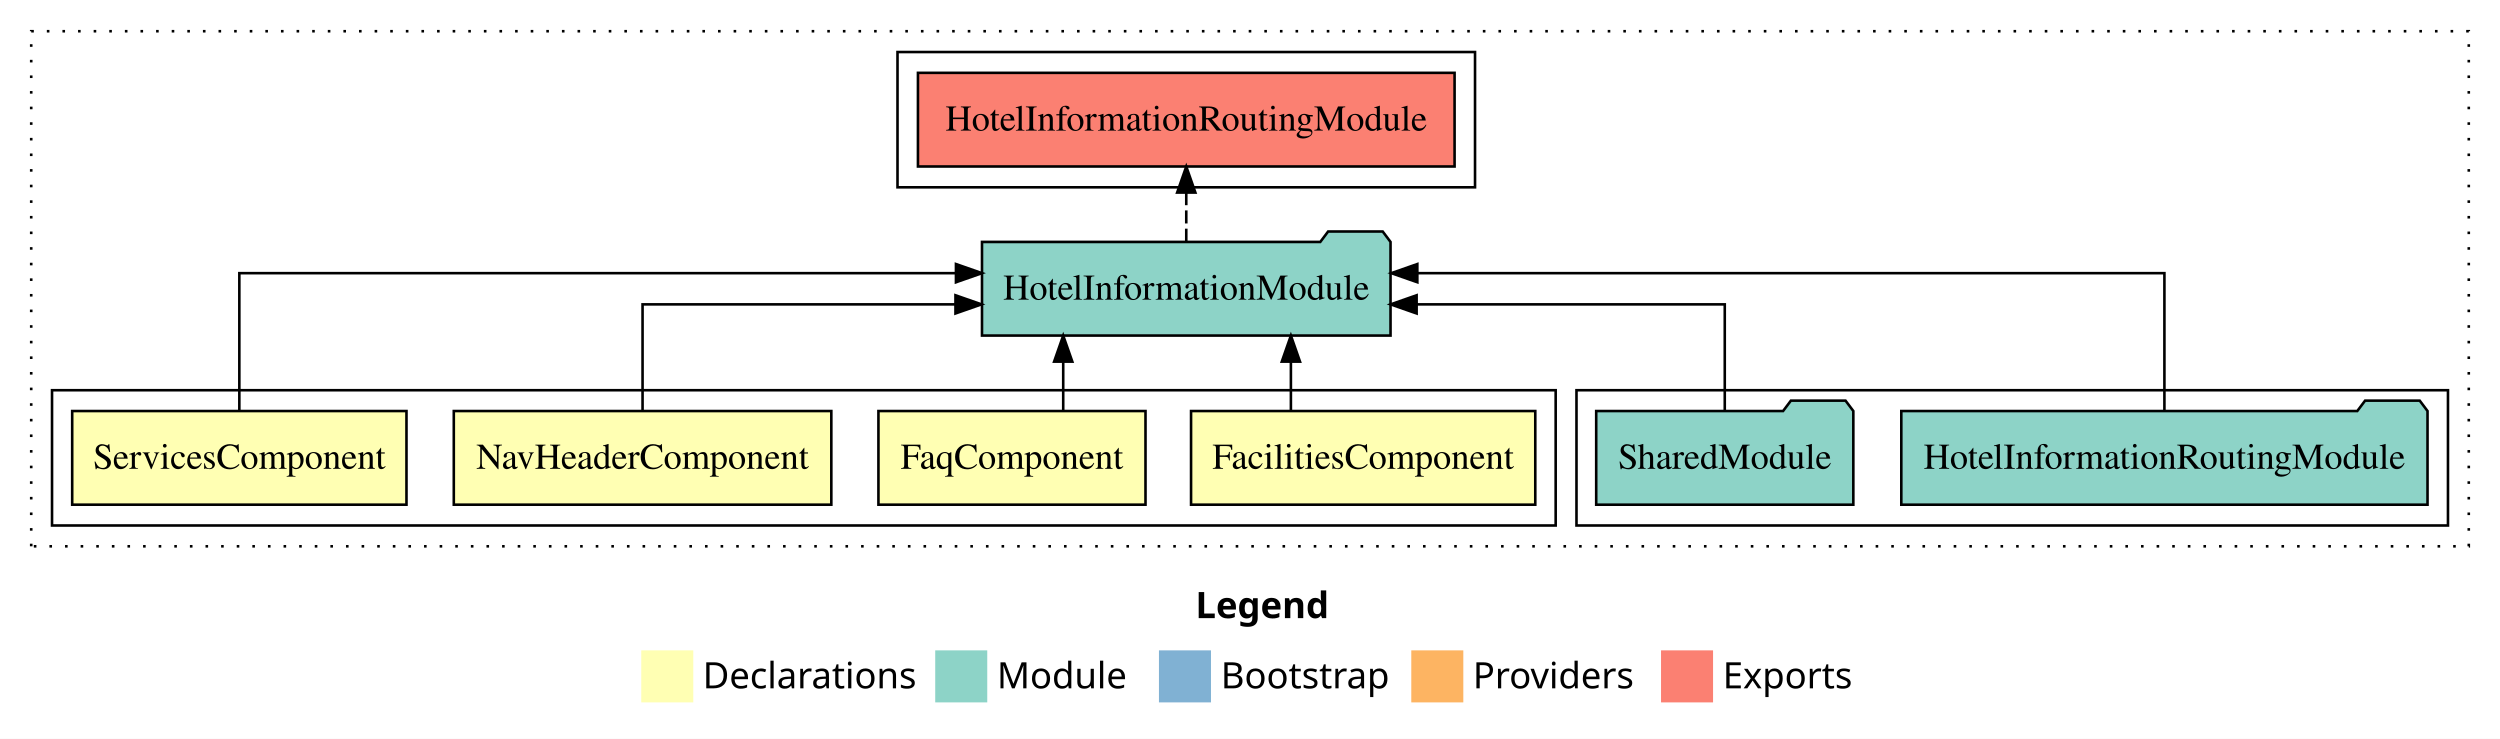
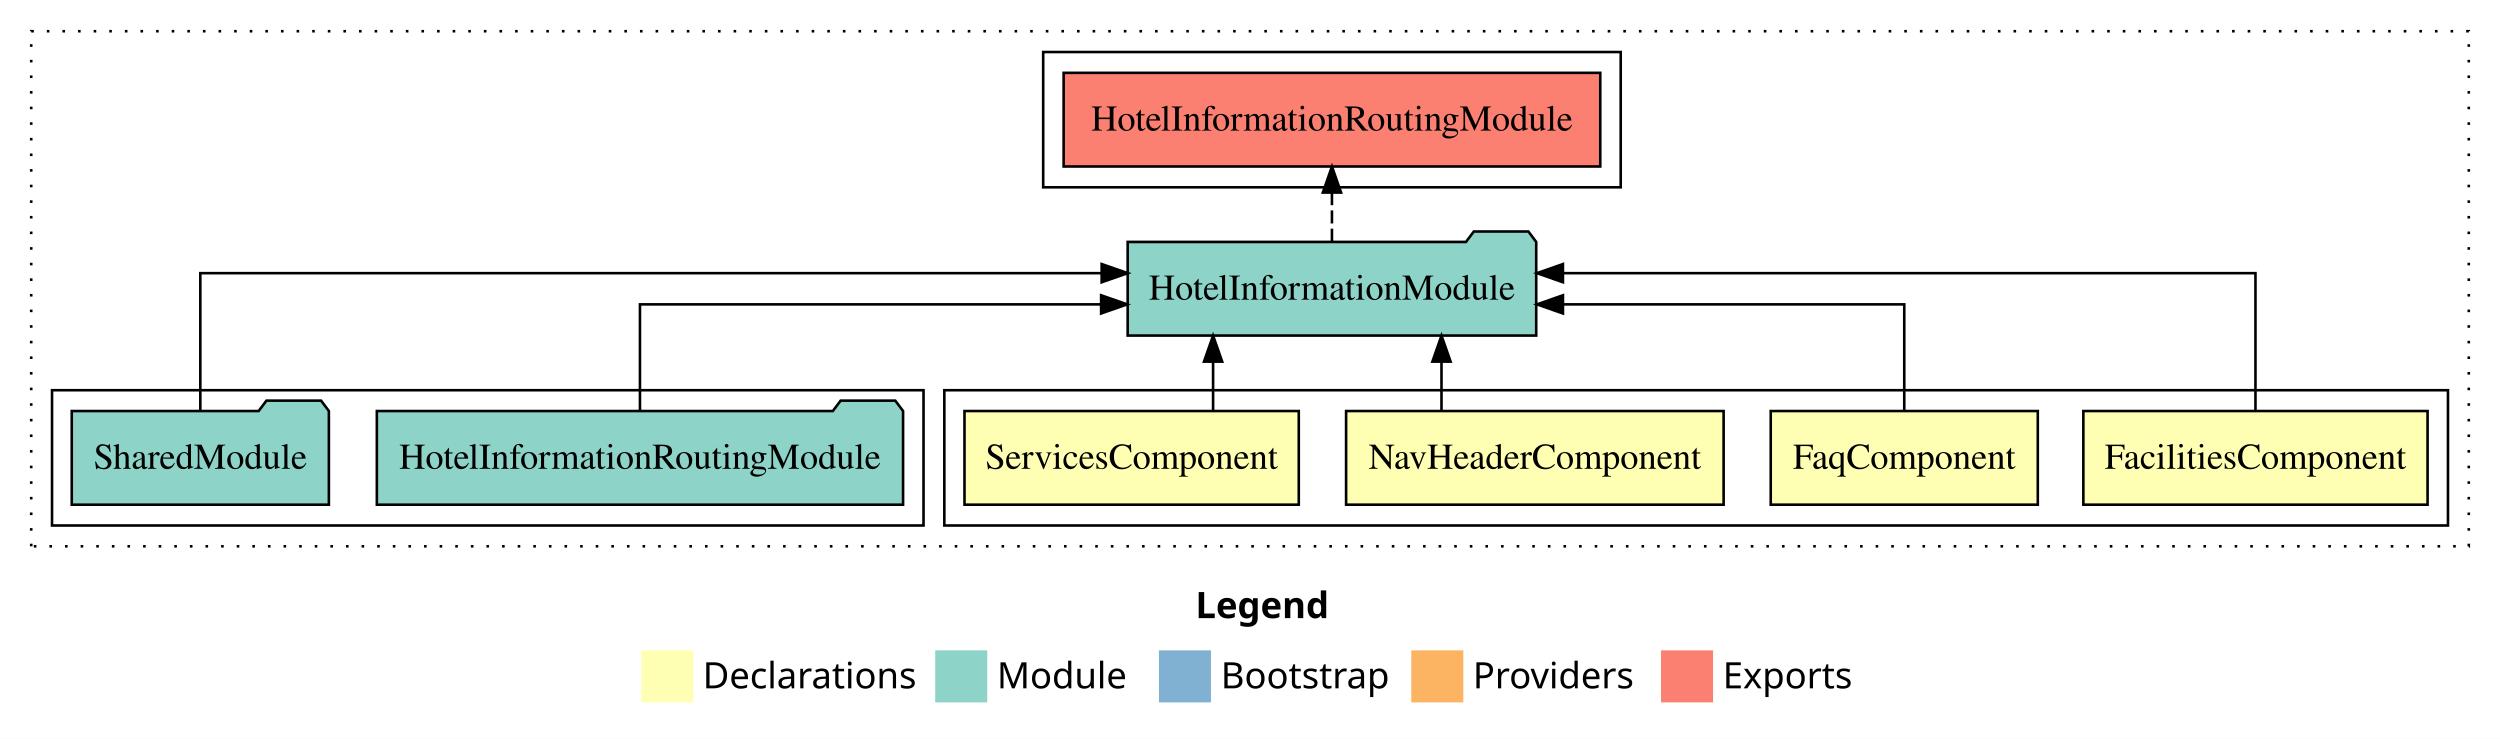
<svg xmlns="http://www.w3.org/2000/svg" width="961pt" height="284pt" viewBox="0.00 0.00 961.00 284.00">
  <g id="graph0" class="graph" transform="scale(1 1) rotate(0) translate(4 280)">
    <polygon fill="white" stroke="transparent" points="-4,4 -4,-280 957,-280 957,4 -4,4" />
    <text text-anchor="start" x="455.51" y="-42.4" font-family="sans-serif" font-weight="bold" font-size="14.00">Legend</text>
    <polygon fill="#ffffb3" stroke="transparent" points="242.5,-10 242.5,-30 262.5,-30 262.5,-10 242.5,-10" />
    <text text-anchor="start" x="266.13" y="-15.4" font-family="sans-serif" font-size="14.00">  Declarations</text>
    <polygon fill="#8dd3c7" stroke="transparent" points="355.5,-10 355.5,-30 375.5,-30 375.5,-10 355.5,-10" />
    <text text-anchor="start" x="379.23" y="-15.4" font-family="sans-serif" font-size="14.00">  Module</text>
    <polygon fill="#80b1d3" stroke="transparent" points="441.5,-10 441.5,-30 461.5,-30 461.5,-10 441.5,-10" />
    <text text-anchor="start" x="465.28" y="-15.4" font-family="sans-serif" font-size="14.00">  Bootstrap</text>
    <polygon fill="#fdb462" stroke="transparent" points="538.5,-10 538.5,-30 558.5,-30 558.5,-10 538.5,-10" />
    <text text-anchor="start" x="562.17" y="-15.4" font-family="sans-serif" font-size="14.00">  Providers</text>
    <polygon fill="#fb8072" stroke="transparent" points="634.5,-10 634.5,-30 654.5,-30 654.5,-10 634.5,-10" />
    <text text-anchor="start" x="658.23" y="-15.4" font-family="sans-serif" font-size="14.00">  Exports</text>
    <g id="clust1" class="cluster">
      <polygon fill="none" stroke="black" stroke-dasharray="1,5" points="8,-70 8,-268 945,-268 945,-70 8,-70" />
    </g>
-     <g id="clust7" class="cluster">
-       <polygon fill="none" stroke="black" points="602,-78 602,-130 937,-130 937,-78 602,-78" />
+     <g id="clust8" class="cluster">
+       <polygon fill="none" stroke="black" points="397,-208 397,-260 619,-260 619,-208 397,-208" />
    </g>
    <g id="clust2" class="cluster">
-       <polygon fill="none" stroke="black" points="16,-78 16,-130 594,-130 594,-78 16,-78" />
+       <polygon fill="none" stroke="black" points="359,-78 359,-130 937,-130 937,-78 359,-78" />
    </g>
-     <g id="clust8" class="cluster">
-       <polygon fill="none" stroke="black" points="341,-208 341,-260 563,-260 563,-208 341,-208" />
+     <g id="clust7" class="cluster">
+       <polygon fill="none" stroke="black" points="16,-78 16,-130 351,-130 351,-78 16,-78" />
    </g>
    <g id="node1" class="node">
-       <polygon fill="#ffffb3" stroke="black" points="586.16,-122 453.84,-122 453.84,-86 586.16,-86 586.16,-122" />
-       <text text-anchor="middle" x="520" y="-99.8" font-family="Times,serif" font-size="14.00">FacilitiesComponent</text>
+       <polygon fill="#ffffb3" stroke="black" points="929.16,-122 796.84,-122 796.84,-86 929.16,-86 929.16,-122" />
+       <text text-anchor="middle" x="863" y="-99.8" font-family="Times,serif" font-size="14.00">FacilitiesComponent</text>
    </g>
    <g id="node5" class="node">
-       <polygon fill="#8dd3c7" stroke="black" points="530.52,-187 527.52,-191 506.52,-191 503.52,-187 373.48,-187 373.48,-151 530.52,-151 530.52,-187" />
-       <text text-anchor="middle" x="452" y="-164.8" font-family="Times,serif" font-size="14.00">HotelInformationModule</text>
+       <polygon fill="#8dd3c7" stroke="black" points="586.52,-187 583.52,-191 562.52,-191 559.52,-187 429.48,-187 429.48,-151 586.52,-151 586.52,-187" />
+       <text text-anchor="middle" x="508" y="-164.8" font-family="Times,serif" font-size="14.00">HotelInformationModule</text>
    </g>
    <g id="edge1" class="edge">
-       <path fill="none" stroke="black" d="M492.22,-122.11C492.22,-122.11 492.22,-140.99 492.22,-140.99" />
-       <polygon fill="black" stroke="black" points="488.72,-140.99 492.22,-150.99 495.72,-140.99 488.72,-140.99" />
+       <path fill="none" stroke="black" d="M863,-122.28C863,-143.32 863,-175 863,-175 863,-175 596.79,-175 596.79,-175" />
+       <polygon fill="black" stroke="black" points="596.79,-171.5 586.79,-175 596.79,-178.5 596.79,-171.5" />
    </g>
    <g id="node2" class="node">
-       <polygon fill="#ffffb3" stroke="black" points="436.33,-122 333.67,-122 333.67,-86 436.33,-86 436.33,-122" />
-       <text text-anchor="middle" x="385" y="-99.8" font-family="Times,serif" font-size="14.00">FaqComponent</text>
+       <polygon fill="#ffffb3" stroke="black" points="779.33,-122 676.67,-122 676.67,-86 779.33,-86 779.33,-122" />
+       <text text-anchor="middle" x="728" y="-99.8" font-family="Times,serif" font-size="14.00">FaqComponent</text>
    </g>
    <g id="edge2" class="edge">
-       <path fill="none" stroke="black" d="M404.7,-122.11C404.7,-122.11 404.7,-140.99 404.7,-140.99" />
-       <polygon fill="black" stroke="black" points="401.2,-140.99 404.7,-150.99 408.2,-140.99 401.2,-140.99" />
+       <path fill="none" stroke="black" d="M728,-122.02C728,-139.37 728,-163 728,-163 728,-163 596.8,-163 596.8,-163" />
+       <polygon fill="black" stroke="black" points="596.8,-159.5 586.8,-163 596.8,-166.5 596.8,-159.5" />
    </g>
    <g id="node3" class="node">
-       <polygon fill="#ffffb3" stroke="black" points="315.56,-122 170.44,-122 170.44,-86 315.56,-86 315.56,-122" />
-       <text text-anchor="middle" x="243" y="-99.8" font-family="Times,serif" font-size="14.00">NavHeaderComponent</text>
+       <polygon fill="#ffffb3" stroke="black" points="658.56,-122 513.44,-122 513.44,-86 658.56,-86 658.56,-122" />
+       <text text-anchor="middle" x="586" y="-99.8" font-family="Times,serif" font-size="14.00">NavHeaderComponent</text>
    </g>
    <g id="edge3" class="edge">
-       <path fill="none" stroke="black" d="M243,-122.02C243,-139.37 243,-163 243,-163 243,-163 363.28,-163 363.28,-163" />
-       <polygon fill="black" stroke="black" points="363.28,-166.5 373.28,-163 363.28,-159.5 363.28,-166.5" />
+       <path fill="none" stroke="black" d="M550.11,-122.11C550.11,-122.11 550.11,-140.99 550.11,-140.99" />
+       <polygon fill="black" stroke="black" points="546.61,-140.99 550.11,-150.99 553.61,-140.99 546.61,-140.99" />
    </g>
    <g id="node4" class="node">
-       <polygon fill="#ffffb3" stroke="black" points="152.25,-122 23.75,-122 23.75,-86 152.25,-86 152.25,-122" />
-       <text text-anchor="middle" x="88" y="-99.8" font-family="Times,serif" font-size="14.00">ServicesComponent</text>
+       <polygon fill="#ffffb3" stroke="black" points="495.25,-122 366.75,-122 366.75,-86 495.25,-86 495.25,-122" />
+       <text text-anchor="middle" x="431" y="-99.8" font-family="Times,serif" font-size="14.00">ServicesComponent</text>
    </g>
    <g id="edge4" class="edge">
-       <path fill="none" stroke="black" d="M88,-122.28C88,-143.32 88,-175 88,-175 88,-175 363.47,-175 363.47,-175" />
-       <polygon fill="black" stroke="black" points="363.47,-178.5 373.47,-175 363.47,-171.5 363.47,-178.5" />
+       <path fill="none" stroke="black" d="M462.31,-122.11C462.31,-122.11 462.31,-140.99 462.31,-140.99" />
+       <polygon fill="black" stroke="black" points="458.81,-140.99 462.31,-150.99 465.81,-140.99 458.81,-140.99" />
    </g>
    <g id="node8" class="node">
-       <polygon fill="#fb8072" stroke="black" points="555.14,-252 348.86,-252 348.86,-216 555.14,-216 555.14,-252" />
-       <text text-anchor="middle" x="452" y="-229.8" font-family="Times,serif" font-size="14.00">HotelInformationRoutingModule </text>
+       <polygon fill="#fb8072" stroke="black" points="611.14,-252 404.86,-252 404.86,-216 611.14,-216 611.14,-252" />
+       <text text-anchor="middle" x="508" y="-229.8" font-family="Times,serif" font-size="14.00">HotelInformationRoutingModule </text>
    </g>
    <g id="edge7" class="edge">
-       <path fill="none" stroke="black" stroke-dasharray="5,2" d="M452,-187.11C452,-187.11 452,-205.99 452,-205.99" />
-       <polygon fill="black" stroke="black" points="448.5,-205.99 452,-215.99 455.5,-205.99 448.5,-205.99" />
+       <path fill="none" stroke="black" stroke-dasharray="5,2" d="M508,-187.11C508,-187.11 508,-205.99 508,-205.99" />
+       <polygon fill="black" stroke="black" points="504.5,-205.99 508,-215.99 511.5,-205.99 504.5,-205.99" />
    </g>
    <g id="node6" class="node">
-       <polygon fill="#8dd3c7" stroke="black" points="929.14,-122 926.14,-126 905.14,-126 902.14,-122 726.86,-122 726.86,-86 929.14,-86 929.14,-122" />
-       <text text-anchor="middle" x="828" y="-99.8" font-family="Times,serif" font-size="14.00">HotelInformationRoutingModule</text>
+       <polygon fill="#8dd3c7" stroke="black" points="343.14,-122 340.14,-126 319.14,-126 316.14,-122 140.86,-122 140.86,-86 343.14,-86 343.14,-122" />
+       <text text-anchor="middle" x="242" y="-99.8" font-family="Times,serif" font-size="14.00">HotelInformationRoutingModule</text>
    </g>
    <g id="edge5" class="edge">
-       <path fill="none" stroke="black" d="M828,-122.28C828,-143.32 828,-175 828,-175 828,-175 540.82,-175 540.82,-175" />
-       <polygon fill="black" stroke="black" points="540.82,-171.5 530.82,-175 540.82,-178.5 540.82,-171.5" />
+       <path fill="none" stroke="black" d="M242,-122.02C242,-139.37 242,-163 242,-163 242,-163 419.27,-163 419.27,-163" />
+       <polygon fill="black" stroke="black" points="419.27,-166.5 429.27,-163 419.27,-159.5 419.27,-166.5" />
    </g>
    <g id="node7" class="node">
-       <polygon fill="#8dd3c7" stroke="black" points="708.42,-122 705.42,-126 684.42,-126 681.42,-122 609.58,-122 609.58,-86 708.42,-86 708.42,-122" />
-       <text text-anchor="middle" x="659" y="-99.8" font-family="Times,serif" font-size="14.00">SharedModule</text>
+       <polygon fill="#8dd3c7" stroke="black" points="122.42,-122 119.42,-126 98.42,-126 95.42,-122 23.58,-122 23.58,-86 122.42,-86 122.42,-122" />
+       <text text-anchor="middle" x="73" y="-99.8" font-family="Times,serif" font-size="14.00">SharedModule</text>
    </g>
    <g id="edge6" class="edge">
-       <path fill="none" stroke="black" d="M659,-122.02C659,-139.37 659,-163 659,-163 659,-163 540.55,-163 540.55,-163" />
-       <polygon fill="black" stroke="black" points="540.55,-159.5 530.55,-163 540.55,-166.5 540.55,-159.5" />
+       <path fill="none" stroke="black" d="M73,-122.28C73,-143.32 73,-175 73,-175 73,-175 419.48,-175 419.48,-175" />
+       <polygon fill="black" stroke="black" points="419.48,-178.5 429.48,-175 419.48,-171.5 419.48,-178.5" />
    </g>
  </g>
</svg>
